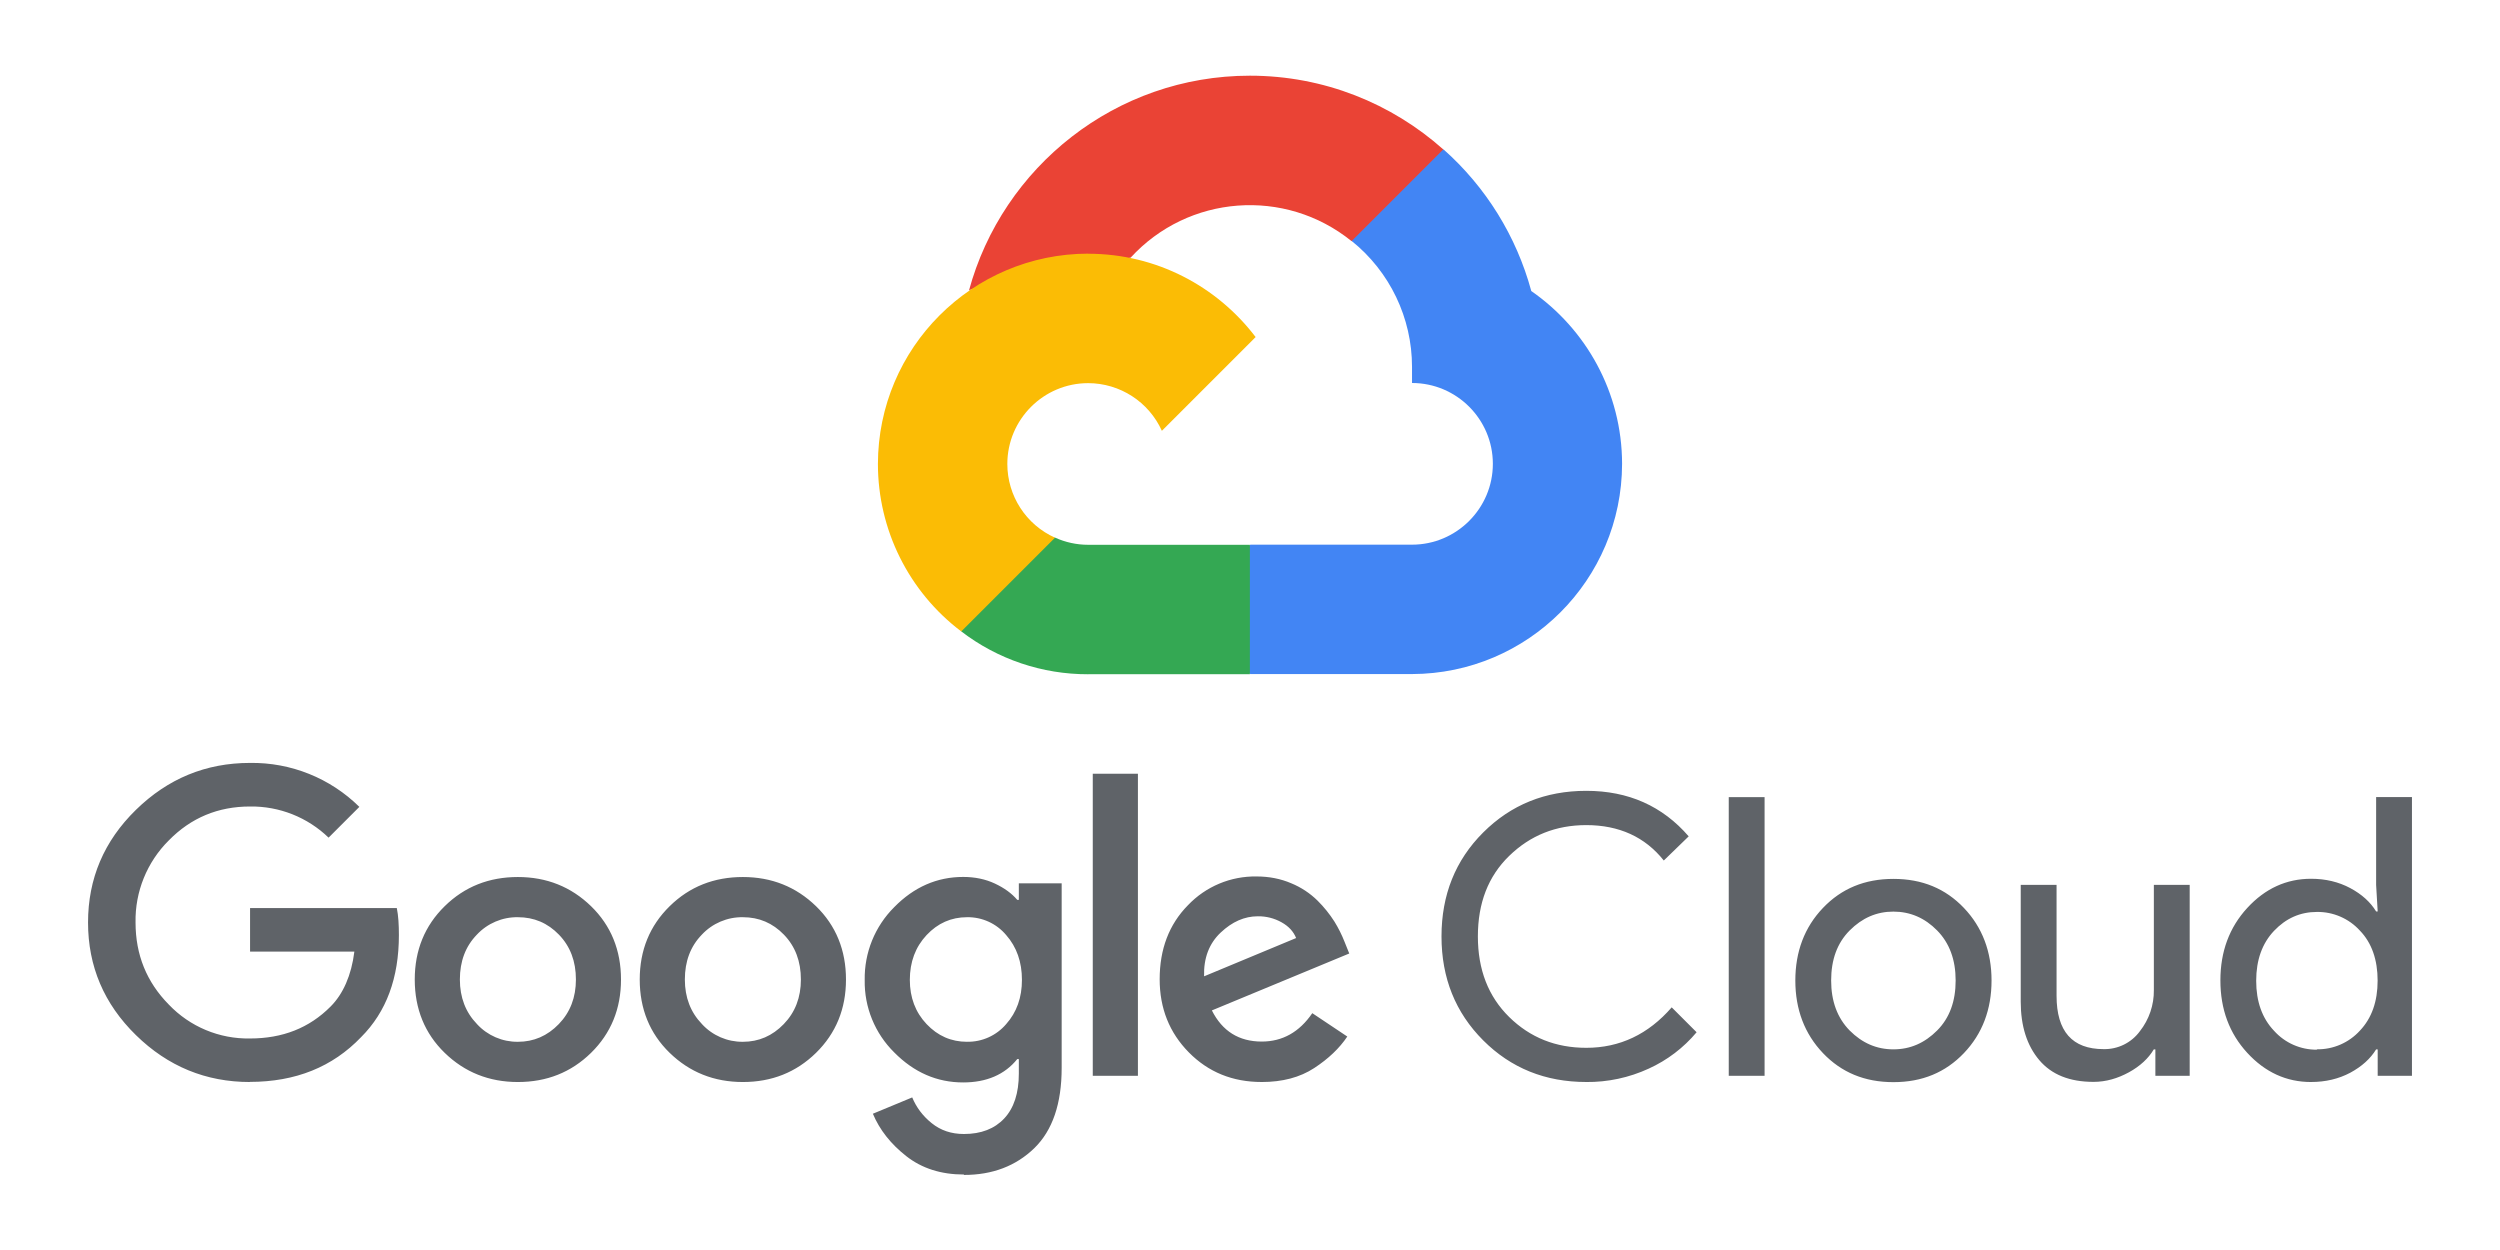
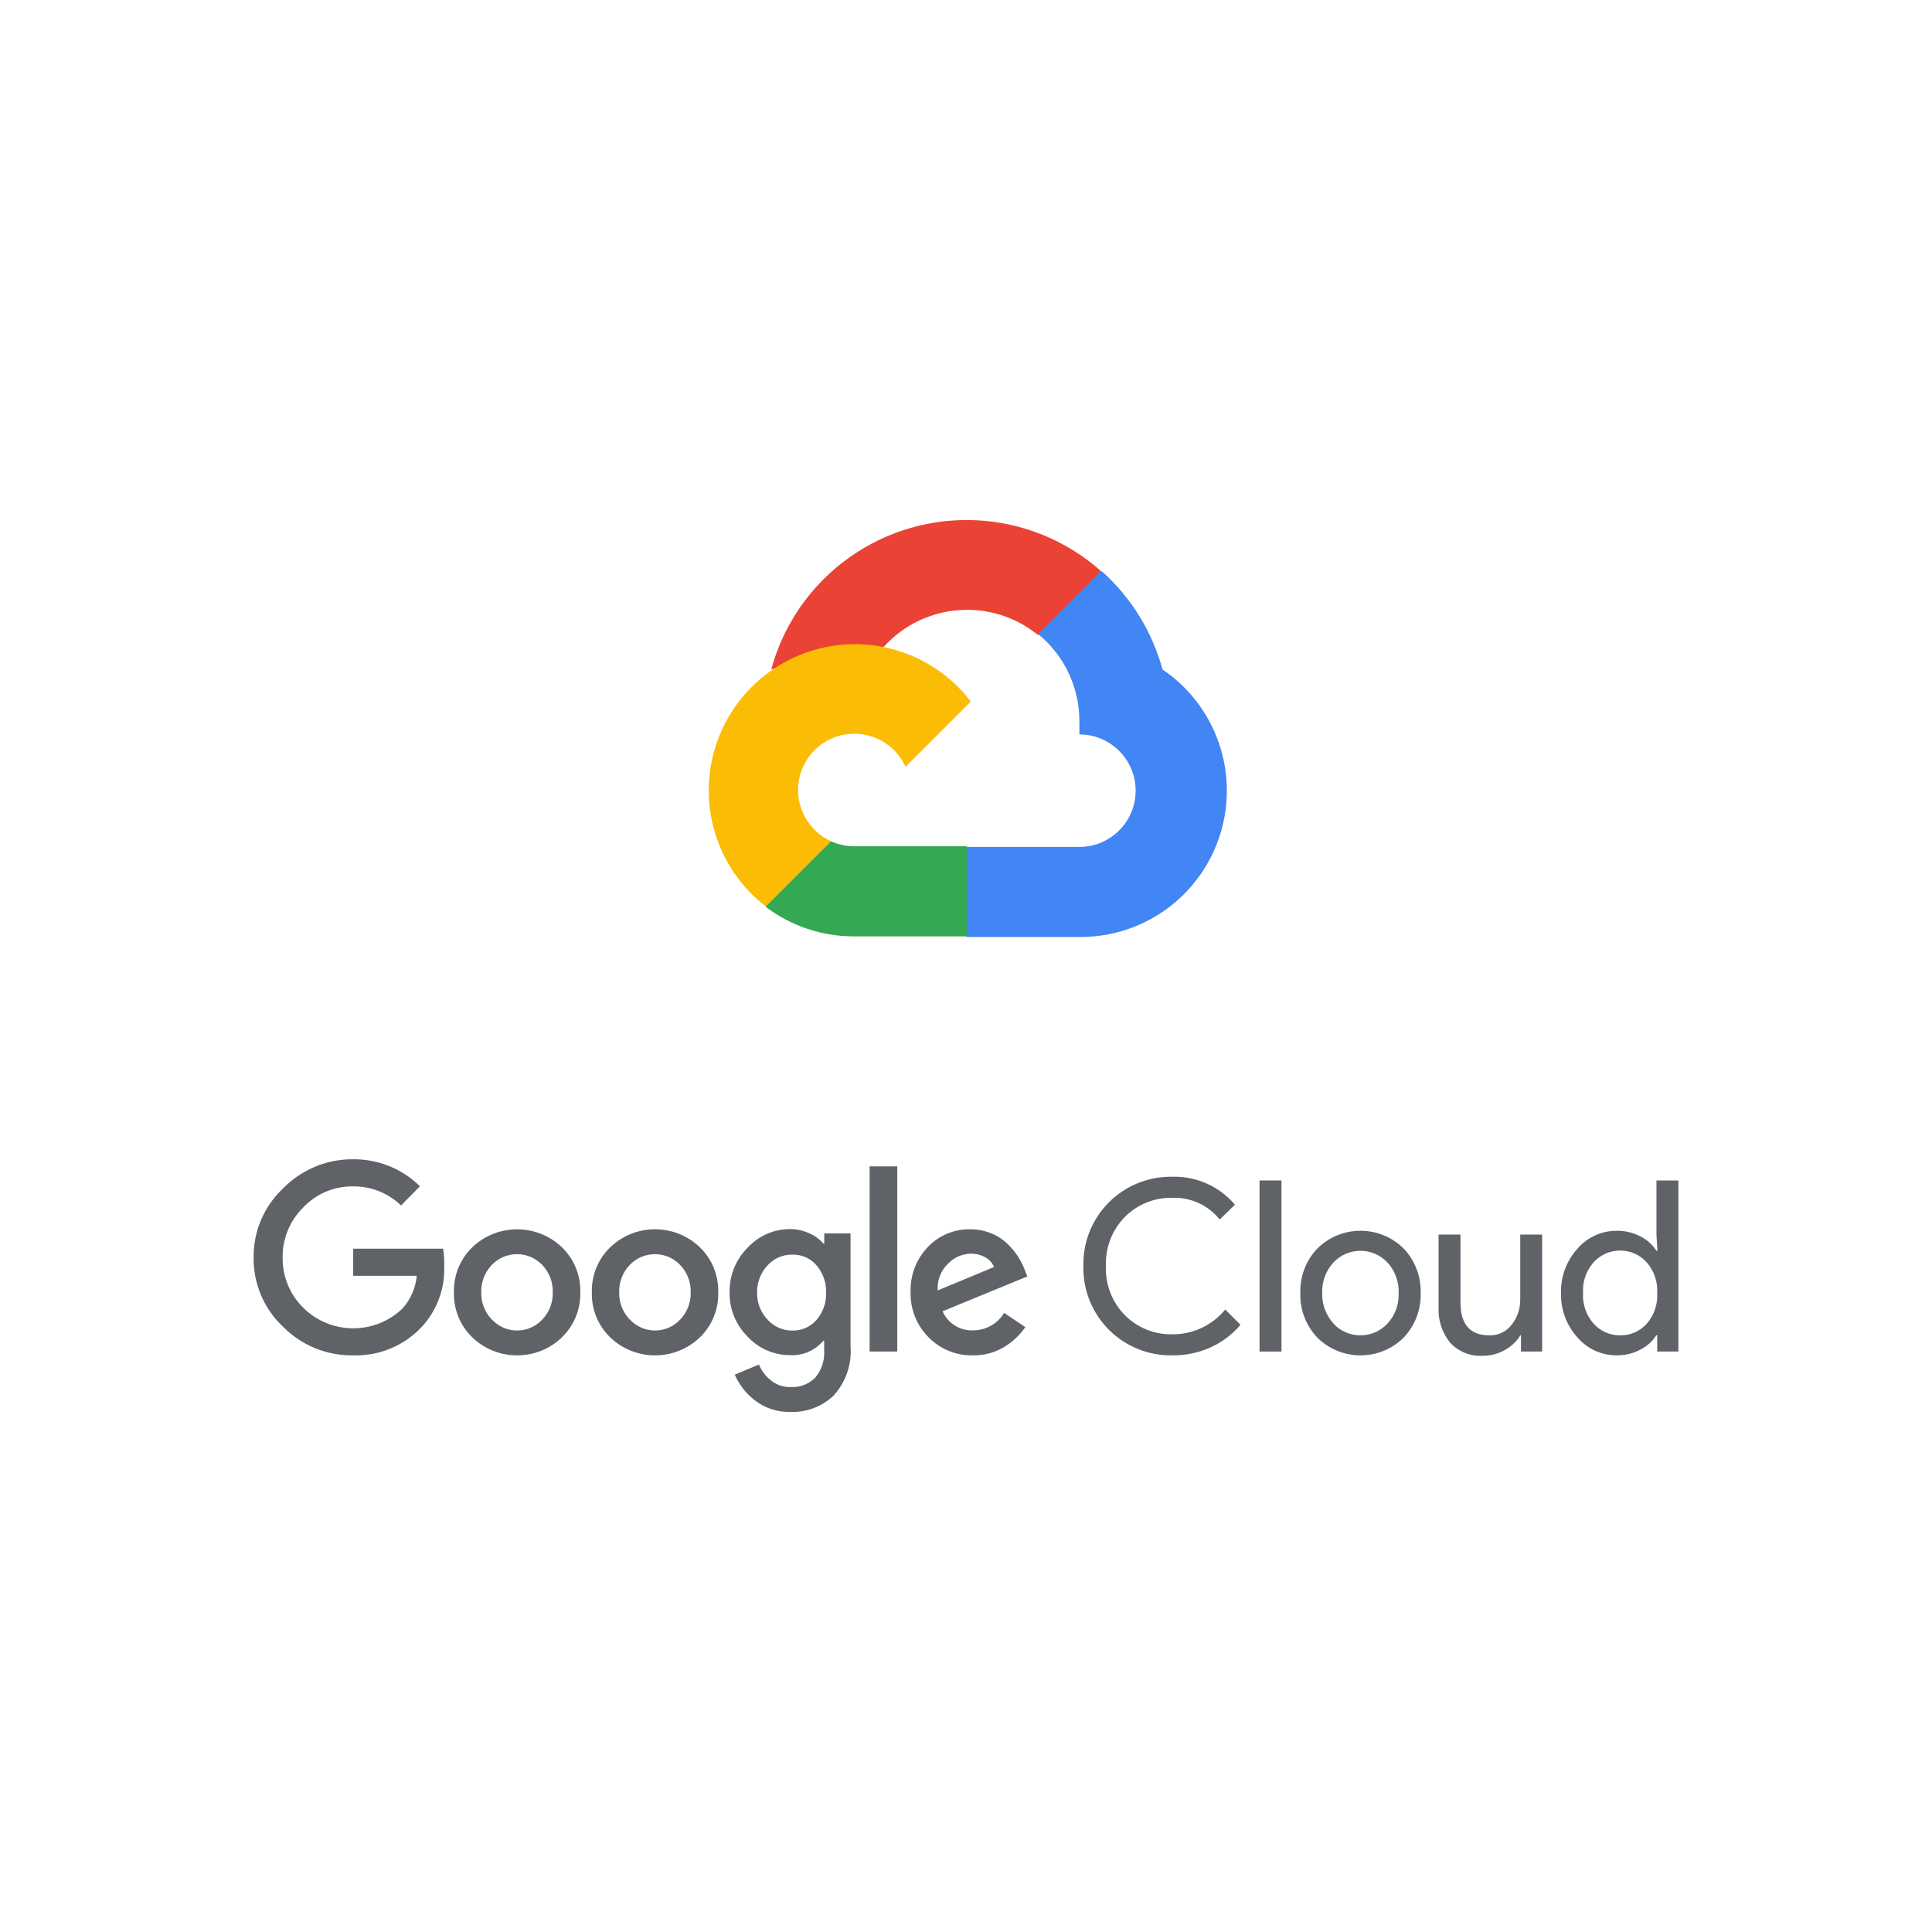
- <svg xmlns="http://www.w3.org/2000/svg" width="120" height="60">
-   <path d="M64.87 11.572l1.144.02 3.108-3.108.15-1.317c-2.47-2.197-5.72-3.534-9.277-3.534-6.44 0-11.876 4.382-13.486 10.318.34-.237 1.065-.06 1.065-.06l6.212-1.022s.32-.53.48-.497a7.76 7.76 0 0 1 10.605-.8z" fill="#ea4335" />
-   <path d="M73.5 13.962a13.99 13.99 0 0 0-4.216-6.796l-4.402 4.402a7.75 7.75 0 0 1 2.895 6.039v.777c2.142 0 3.88 1.743 3.88 3.88s-1.743 3.88-3.88 3.88h-7.762l-.777.78v4.658l.777.773h7.762A10.11 10.11 0 0 0 77.86 22.265c-.004-3.436-1.736-6.48-4.37-8.303z" fill="#4285f4" />
-   <path d="M52.234 32.362h7.76V26.15h-7.76a3.84 3.84 0 0 1-1.597-.347l-1.12.343-3.108 3.108-.272 1.05a9.96 9.96 0 0 0 6.098 2.06z" fill="#34a853" />
-   <path d="M52.234 12.175A10.11 10.11 0 0 0 42.14 22.269a10.08 10.08 0 0 0 4 8.04l4.5-4.5a3.88 3.88 0 0 1-2.288-3.538c0-2.142 1.743-3.88 3.88-3.88a3.89 3.89 0 0 1 3.538 2.288l4.5-4.5c-1.846-2.43-4.76-4-8.04-4z" fill="#fbbc05" />
-   <path d="M12 51.937c-2.12 0-3.94-.75-5.474-2.25s-2.3-3.304-2.3-5.408.765-3.908 2.3-5.408S9.883 36.62 12 36.62a7.32 7.32 0 0 1 5.249 2.11l-1.477 1.477a5.32 5.32 0 0 0-3.773-1.495c-1.53 0-2.83.54-3.896 1.627a5.41 5.41 0 0 0-1.597 3.941c0 1.546.53 2.857 1.597 3.94a5.25 5.25 0 0 0 3.896 1.627c1.558 0 2.845-.5 3.87-1.534.6-.6 1-1.5 1.14-2.635h-5.006v-2.092h7.044c.075.372.1.8.1 1.3 0 2.056-.603 3.686-1.813 4.895-1.372 1.435-3.15 2.15-5.345 2.15zm16.37-1.4c-.96.94-2.13 1.4-3.512 1.4s-2.554-.47-3.512-1.4-1.438-2.113-1.438-3.52.48-2.58 1.438-3.52 2.13-1.4 3.512-1.4 2.554.47 3.512 1.4 1.438 2.116 1.438 3.52-.48 2.58-1.438 3.52zm-5.474-1.38a2.63 2.63 0 0 0 1.963.849c.76 0 1.414-.282 1.963-.85s.822-1.28.822-2.14c0-.87-.27-1.588-.813-2.15s-1.198-.84-1.972-.84a2.64 2.64 0 0 0-1.972.84c-.543.56-.813 1.276-.813 2.15 0 .858.273 1.573.822 2.14zm16.273 1.38c-.96.94-2.13 1.4-3.512 1.4s-2.554-.47-3.512-1.4-1.438-2.113-1.438-3.52.48-2.58 1.438-3.52 2.13-1.4 3.512-1.4 2.554.47 3.512 1.4 1.438 2.116 1.438 3.52-.48 2.58-1.438 3.52zm-5.474-1.38a2.63 2.63 0 0 0 1.963.849c.76 0 1.414-.282 1.963-.85s.822-1.28.822-2.14c0-.87-.27-1.588-.813-2.15s-1.198-.84-1.972-.84a2.64 2.64 0 0 0-1.972.84c-.543.56-.813 1.276-.813 2.15 0 .858.273 1.573.822 2.14zm12.573 7.22c-1.095 0-2.017-.294-2.764-.88s-1.282-1.264-1.606-2.038l1.888-.783c.198.474.5.885.933 1.234s.94.522 1.552.522c.822 0 1.468-.25 1.933-.747s.7-1.216.7-2.15v-.7h-.075c-.6.747-1.477 1.122-2.596 1.122-1.258 0-2.36-.48-3.307-1.438a4.76 4.76 0 0 1-1.42-3.476 4.82 4.82 0 0 1 1.42-3.503c.945-.963 2.05-1.447 3.307-1.447.56 0 1.068.105 1.522.318s.813.474 1.074.783h.075V42.4h2.056v8.857c0 1.72-.438 3.004-1.318 3.86-.88.85-2.002 1.28-3.373 1.28zm.15-6.372a2.41 2.41 0 0 0 1.879-.849c.504-.567.756-1.273.756-2.122 0-.858-.252-1.576-.756-2.15a2.4 2.4 0 0 0-1.879-.858c-.76 0-1.408.288-1.942.858s-.804 1.288-.804 2.15c0 .846.267 1.555.804 2.122s1.183.85 1.942.85zM54.62 37.14v14.5h-2.167v-14.5zm5.94 14.796c-1.396 0-2.56-.474-3.494-1.42s-1.402-2.116-1.402-3.512c0-1.444.45-2.63 1.354-3.55a4.45 4.45 0 0 1 3.298-1.384c.597 0 1.153.108 1.663.327a3.92 3.92 0 0 1 1.27.84 5.84 5.84 0 0 1 .804.999 6.12 6.12 0 0 1 .486.972l.225.56L58.17 48.5c.5.996 1.3 1.495 2.392 1.495.996 0 1.807-.453 2.428-1.363l1.68 1.122c-.375.56-.903 1.065-1.588 1.513s-1.528.67-2.524.67zm-2.746-5.08l4.4-1.83c-.126-.312-.354-.564-.7-.756a2.26 2.26 0 0 0-1.14-.288c-.636 0-1.23.26-1.783.783s-.82 1.222-.795 2.092zm18.33 5.08c-1.97 0-3.62-.666-4.952-2s-2-2.995-2-4.988.666-3.656 2-4.988 2.983-2 4.952-2c2.017 0 3.656.73 4.913 2.185l-1.195 1.16c-.9-1.134-2.15-1.7-3.72-1.7-1.46 0-2.686.492-3.7 1.477s-1.504 2.272-1.504 3.866.5 2.884 1.504 3.87 2.233 1.477 3.7 1.477c1.606 0 2.977-.648 4.1-1.942l1.195 1.195a6.51 6.51 0 0 1-2.3 1.747 7.02 7.02 0 0 1-3.004.642zm8.556-.296h-1.72V38.263h1.72zm2.803-8.06c.885-.927 2-1.393 3.382-1.393s2.497.465 3.382 1.393 1.327 2.1 1.327 3.485-.44 2.557-1.327 3.485-2 1.393-3.382 1.393-2.497-.465-3.382-1.393-1.327-2.1-1.327-3.485.44-2.557 1.327-3.485zm1.28 5.883c.6.603 1.294.906 2.1.906s1.5-.303 2.1-.906.888-1.405.888-2.4-.297-1.798-.888-2.4-1.294-.906-2.1-.906-1.5.303-2.1.906-.888 1.405-.888 2.4.297 1.798.888 2.4zm16.32 2.177h-1.645v-1.27h-.075c-.26.435-.66.807-1.195 1.1s-1.1.46-1.7.46c-1.147 0-2.014-.348-2.605-1.047s-.888-1.633-.888-2.803v-5.606h1.72v5.324c0 1.708.753 2.56 2.26 2.56a2.1 2.1 0 0 0 1.738-.858 3.13 3.13 0 0 0 .672-1.981v-5.045h1.72v9.157zm5.828.297c-1.183 0-2.206-.468-3.064-1.402s-1.288-2.092-1.288-3.476.43-2.542 1.288-3.476 1.882-1.402 3.064-1.402c.696 0 1.324.15 1.88.447s.97.672 1.243 1.122h.075l-.075-1.27v-4.22h1.72v13.38h-1.645v-1.27h-.075c-.273.447-.687.822-1.243 1.122-.555.294-1.183.444-1.88.444zm.28-1.57a2.74 2.74 0 0 0 2.065-.897c.567-.597.85-1.402.85-2.4s-.282-1.813-.85-2.4a2.74 2.74 0 0 0-2.065-.897c-.798 0-1.483.303-2.056.906s-.858 1.405-.858 2.4.285 1.798.858 2.4a2.73 2.73 0 0 0 2.056.906z" fill="#5f6368" />
+ <svg xmlns="http://www.w3.org/2000/svg" viewBox="0 0 700 700" version="1.1" id="svg26" width="700" height="700">
+   <defs id="defs4">
+     <style id="style2">.cls-1{fill:#ea4335;}.cls-2{fill:#4285f4;}.cls-3{fill:#34a853;}.cls-4{fill:#fbbc05;}.cls-5{fill:#5f6368;}</style>
+   </defs>
+   <path class="cls-1" d="m 104.784,797.376 h 3.626 l 10.333,-10.333 0.508,-4.387 a 46.445,46.445 0 0 0 -75.56,22.661 5.62,5.62 0 0 1 3.626,-0.218 l 20.666,-3.408 c 0,0 1.051,-1.74 1.595,-1.632 a 25.779,25.779 0 0 1 35.278,-2.683 z" id="path6" style="fill:#ea4335;stroke-width:3.626" />
+   <path class="cls-2" d="m 133.464,805.316 a 46.554,46.554 0 0 0 -14.031,-22.624 l -14.503,14.503 a 25.779,25.779 0 0 1 9.463,20.449 v 2.574 a 12.907,12.907 0 1 1 0,25.815 H 88.578 l -2.574,2.611 v 15.482 l 2.574,2.574 h 25.815 a 33.574,33.574 0 0 0 19.071,-61.383 z" id="path8" style="fill:#4285f4;stroke-width:3.626" />
+   <path class="cls-3" d="m 62.726,866.554 h 25.815 v -20.666 h -25.815 a 12.835,12.835 0 0 1 -5.33,-1.16 l -3.626,1.124 -10.406,10.333 -0.906,3.626 a 33.393,33.393 0 0 0 20.268,6.744 z" id="path10" style="fill:#34a853;stroke-width:3.626" />
+   <path class="cls-4" d="M 62.726,799.515 A 33.574,33.574 0 0 0 42.459,859.702 L 57.433,844.728 A 12.907,12.907 0 1 1 74.51,827.65 L 89.484,812.676 A 33.538,33.538 0 0 0 62.726,799.515 Z" id="path12" style="fill:#fbbc05;stroke-width:3.626" />
+   <path class="cls-5" d="m 216.964,852.124 a 33.03,33.03 0 0 1 -23.93,-9.826 31.906,31.906 0 0 1 -10.043,-23.64 31.942,31.942 0 0 1 10.043,-23.64 33.03,33.03 0 0 1 23.93,-10.007 32.051,32.051 0 0 1 22.951,9.246 l -6.454,6.563 a 23.241,23.241 0 0 0 -16.497,-6.526 22.987,22.987 0 0 0 -17.041,7.251 23.676,23.676 0 0 0 -6.998,17.222 23.676,23.676 0 0 0 6.998,17.005 24.328,24.328 0 0 0 33.937,0.399 19.289,19.289 0 0 0 4.967,-11.276 h -21.754 v -9.282 h 30.782 a 29.441,29.441 0 0 1 0.363,5.656 29.006,29.006 0 0 1 -7.94,21.392 30.855,30.855 0 0 1 -23.313,9.463 z m 71.571,-6.164 a 22.189,22.189 0 0 1 -30.71,0 20.666,20.666 0 0 1 -6.272,-15.409 20.703,20.703 0 0 1 6.272,-15.409 22.226,22.226 0 0 1 30.71,0 20.703,20.703 0 0 1 6.272,15.409 20.666,20.666 0 0 1 -6.309,15.409 z m -23.93,-6.055 a 11.747,11.747 0 0 0 17.15,0 12.907,12.907 0 0 0 3.626,-9.354 12.944,12.944 0 0 0 -3.626,-9.391 11.929,11.929 0 0 0 -17.222,0 12.944,12.944 0 0 0 -3.626,9.391 12.907,12.907 0 0 0 3.662,9.354 z m 71.136,6.055 a 22.189,22.189 0 0 1 -30.71,0 20.666,20.666 0 0 1 -6.272,-15.409 20.703,20.703 0 0 1 6.272,-15.409 22.189,22.189 0 0 1 30.71,0 20.703,20.703 0 0 1 6.272,15.409 20.666,20.666 0 0 1 -6.272,15.409 z m -23.93,-6.055 a 11.747,11.747 0 0 0 17.15,0 12.907,12.907 0 0 0 3.626,-9.354 12.944,12.944 0 0 0 -3.626,-9.391 11.929,11.929 0 0 0 -17.222,0 12.944,12.944 0 0 0 -3.626,9.391 12.907,12.907 0 0 0 3.662,9.354 z m 54.966,31.58 a 18.999,18.999 0 0 1 -12.074,-3.843 22.226,22.226 0 0 1 -7.034,-8.919 l 8.267,-3.444 a 13.923,13.923 0 0 0 4.097,5.402 10.333,10.333 0 0 0 6.78,2.284 10.877,10.877 0 0 0 8.448,-3.263 13.234,13.234 0 0 0 3.009,-9.427 v -3.118 h -0.326 a 13.814,13.814 0 0 1 -11.348,4.895 19.688,19.688 0 0 1 -14.503,-6.309 20.848,20.848 0 0 1 -6.2,-15.192 21.065,21.065 0 0 1 6.2,-15.3 19.651,19.651 0 0 1 14.503,-6.345 15.591,15.591 0 0 1 6.671,1.487 13.415,13.415 0 0 1 4.713,3.444 h 0.326 v -3.444 h 8.992 v 38.614 a 22.516,22.516 0 0 1 -5.765,16.86 20.304,20.304 0 0 1 -14.757,5.62 z m 0.653,-27.845 a 10.551,10.551 0 0 0 8.194,-3.626 13.415,13.415 0 0 0 3.299,-9.282 13.705,13.705 0 0 0 -3.299,-9.463 10.515,10.515 0 0 0 -8.194,-3.626 11.203,11.203 0 0 0 -8.484,3.626 13.234,13.234 0 0 0 -3.626,9.391 12.98,12.98 0 0 0 3.626,9.282 11.24,11.24 0 0 0 8.484,3.698 z m 35.858,-56.198 v 63.377 h -9.463 v -63.377 z m 25.96,64.682 a 20.594,20.594 0 0 1 -15.264,-6.2 20.993,20.993 0 0 1 -6.127,-15.373 21.247,21.247 0 0 1 5.91,-15.518 19.434,19.434 0 0 1 14.503,-6.055 18.31,18.31 0 0 1 7.251,1.414 17.077,17.077 0 0 1 5.547,3.626 25.38,25.38 0 0 1 3.626,4.387 25.924,25.924 0 0 1 2.139,4.242 l 0.979,2.465 -29.006,11.929 a 10.877,10.877 0 0 0 10.442,6.526 12.364,12.364 0 0 0 10.623,-5.982 l 7.251,4.895 a 23.893,23.893 0 0 1 -6.961,6.599 19.724,19.724 0 0 1 -10.913,3.046 z m -12.11,-22.226 19.289,-8.013 a 6.671,6.671 0 0 0 -3.009,-3.299 9.826,9.826 0 0 0 -4.967,-1.269 11.203,11.203 0 0 0 -7.795,3.444 11.493,11.493 0 0 0 -3.517,9.137 z" id="path14" style="fill:#5f6368;stroke-width:3.626" />
+   <path class="cls-5" d="m 497.375,852.124 a 29.876,29.876 0 0 1 -30.383,-30.565 29.876,29.876 0 0 1 30.383,-30.565 27.048,27.048 0 0 1 21.5,9.572 l -5.221,5.076 a 19.724,19.724 0 0 0 -16.243,-7.433 22.153,22.153 0 0 0 -16.134,6.454 22.624,22.624 0 0 0 -6.563,16.896 22.624,22.624 0 0 0 6.563,16.896 22.153,22.153 0 0 0 16.134,6.454 23.059,23.059 0 0 0 18.128,-8.484 l 5.221,5.221 a 28.498,28.498 0 0 1 -10.043,7.65 30.746,30.746 0 0 1 -13.343,2.828 z" id="path16" style="fill:#5f6368;stroke-width:3.626" />
+   <path class="cls-5" d="m 534.792,850.819 h -7.505 v -58.555 h 7.505 z" id="path18" style="fill:#5f6368;stroke-width:3.626" />
+   <path class="cls-5" d="m 547.047,815.577 a 20.993,20.993 0 0 1 29.586,0 21.21,21.21 0 0 1 5.801,15.228 21.21,21.21 0 0 1 -5.801,15.228 20.993,20.993 0 0 1 -29.586,0 21.21,21.21 0 0 1 -5.801,-15.228 21.21,21.21 0 0 1 5.801,-15.228 z m 5.584,25.742 a 12.654,12.654 0 0 0 18.382,0 14.503,14.503 0 0 0 3.88,-10.515 14.503,14.503 0 0 0 -3.88,-10.515 12.654,12.654 0 0 0 -18.382,0 14.503,14.503 0 0 0 -3.88,10.515 14.503,14.503 0 0 0 3.916,10.478 z" id="path20" style="fill:#5f6368;stroke-width:3.626" />
+   <path class="cls-5" d="m 624.021,850.819 h -7.251 v -5.547 h -0.218 a 13.959,13.959 0 0 1 -5.294,5.003 14.793,14.793 0 0 1 -7.433,1.994 14.104,14.104 0 0 1 -11.385,-4.568 18.128,18.128 0 0 1 -3.88,-12.255 V 810.791 h 7.505 v 23.277 q 0,11.203 9.898,11.203 a 9.209,9.209 0 0 0 7.614,-3.626 13.669,13.669 0 0 0 2.937,-8.665 V 810.791 h 7.505 z" id="path22" style="fill:#5f6368;stroke-width:3.626" />
+   <path class="cls-5" d="m 649.509,852.124 a 17.621,17.621 0 0 1 -13.415,-6.127 21.754,21.754 0 0 1 -5.62,-15.192 21.754,21.754 0 0 1 5.62,-15.192 17.621,17.621 0 0 1 13.415,-6.127 17.005,17.005 0 0 1 8.194,1.958 13.886,13.886 0 0 1 5.439,4.895 h 0.326 l -0.326,-5.547 v -18.527 h 7.505 v 58.555 h -7.251 v -5.547 h -0.326 a 13.886,13.886 0 0 1 -5.439,4.895 17.005,17.005 0 0 1 -8.122,1.958 z m 1.233,-6.853 a 11.965,11.965 0 0 0 9.028,-3.916 14.684,14.684 0 0 0 3.626,-10.551 14.684,14.684 0 0 0 -3.626,-10.551 12.255,12.255 0 0 0 -18.128,0 14.503,14.503 0 0 0 -3.626,10.515 14.503,14.503 0 0 0 3.626,10.515 11.965,11.965 0 0 0 9.101,3.988 z" id="path24" style="fill:#5f6368;stroke-width:3.626" />
+   <path class="cls-1" d="m 375.907,230.02 h 5.725 l 16.317,-16.317 0.802,-6.928 a 73.342,73.342 0 0 0 -119.317,35.784 8.874,8.874 0 0 1 5.725,-0.344 l 32.635,-5.382 c 0,0 1.66,-2.748 2.519,-2.576 a 40.707,40.707 0 0 1 55.708,-4.237 z" id="path6-0" style="fill:#ea4335;stroke-width:5.725" />
+   <path class="cls-2" d="m 421.195,242.559 a 73.514,73.514 0 0 0 -22.157,-35.726 l -22.901,22.902 a 40.707,40.707 0 0 1 14.943,32.291 v 4.065 a 20.382,20.382 0 1 1 0,40.765 h -40.765 l -4.065,4.122 v 24.447 l 4.065,4.065 h 40.765 a 53.017,53.017 0 0 0 30.116,-96.931 z" id="path8-0" style="fill:#4285f4;stroke-width:5.725" />
+   <path class="cls-3" d="m 309.492,339.261 h 40.765 v -32.635 H 309.492 a 20.268,20.268 0 0 1 -8.416,-1.832 l -5.725,1.775 -16.432,16.317 -1.431,5.725 a 52.731,52.731 0 0 0 32.005,10.649 z" id="path10-2" style="fill:#34a853;stroke-width:5.725" />
+   <path class="cls-4" d="m 309.492,233.398 a 53.017,53.017 0 0 0 -32.005,95.041 l 23.646,-23.646 a 20.382,20.382 0 1 1 26.967,-26.967 l 23.646,-23.646 A 52.96,52.96 0 0 0 309.492,233.398 Z" id="path12-3" style="fill:#fbbc05;stroke-width:5.725" />
+   <path class="cls-5" d="m 127.852,491.071 a 34.965,34.965 0 0 1 -25.332,-10.401 33.775,33.775 0 0 1 -10.632,-25.024 33.814,33.814 0 0 1 10.632,-25.024 34.965,34.965 0 0 1 25.332,-10.593 33.929,33.929 0 0 1 24.295,9.787 l -6.832,6.947 a 24.602,24.602 0 0 0 -17.463,-6.909 24.334,24.334 0 0 0 -18.039,7.676 25.063,25.063 0 0 0 -7.408,18.231 25.063,25.063 0 0 0 7.408,18.001 25.754,25.754 0 0 0 35.925,0.422 20.419,20.419 0 0 0 5.258,-11.936 h -23.029 v -9.826 h 32.585 a 31.165,31.165 0 0 1 0.384,5.987 30.705,30.705 0 0 1 -8.406,22.645 32.662,32.662 0 0 1 -24.679,10.017 z m 75.764,-6.525 a 23.489,23.489 0 0 1 -32.509,0 21.877,21.877 0 0 1 -6.64,-16.312 21.916,21.916 0 0 1 6.64,-16.312 23.528,23.528 0 0 1 32.509,0 21.916,21.916 0 0 1 6.64,16.312 21.877,21.877 0 0 1 -6.678,16.312 z m -25.331,-6.41 a 12.435,12.435 0 0 0 18.154,0 13.664,13.664 0 0 0 3.838,-9.902 13.702,13.702 0 0 0 -3.838,-9.941 12.627,12.627 0 0 0 -18.231,0 13.702,13.702 0 0 0 -3.838,9.941 13.664,13.664 0 0 0 3.876,9.902 z m 75.304,6.41 a 23.489,23.489 0 0 1 -32.509,0 21.877,21.877 0 0 1 -6.64,-16.312 21.916,21.916 0 0 1 6.64,-16.312 23.489,23.489 0 0 1 32.509,0 21.916,21.916 0 0 1 6.64,16.312 21.877,21.877 0 0 1 -6.64,16.312 z m -25.331,-6.41 a 12.435,12.435 0 0 0 18.154,0 13.664,13.664 0 0 0 3.838,-9.902 13.702,13.702 0 0 0 -3.838,-9.941 12.627,12.627 0 0 0 -18.231,0 13.702,13.702 0 0 0 -3.838,9.941 13.664,13.664 0 0 0 3.876,9.902 z m 58.186,33.43 a 20.112,20.112 0 0 1 -12.781,-4.068 23.528,23.528 0 0 1 -7.446,-9.442 l 8.751,-3.646 a 14.738,14.738 0 0 0 4.337,5.719 10.939,10.939 0 0 0 7.177,2.418 11.514,11.514 0 0 0 8.943,-3.454 14.009,14.009 0 0 0 3.186,-9.979 v -3.301 h -0.346 a 14.623,14.623 0 0 1 -12.013,5.181 20.841,20.841 0 0 1 -15.352,-6.678 22.069,22.069 0 0 1 -6.563,-16.082 22.299,22.299 0 0 1 6.563,-16.197 20.803,20.803 0 0 1 15.352,-6.717 16.504,16.504 0 0 1 7.062,1.574 14.201,14.201 0 0 1 4.99,3.646 h 0.345 v -3.646 h 9.518 v 40.876 a 23.835,23.835 0 0 1 -6.103,17.847 21.493,21.493 0 0 1 -15.621,5.949 z m 0.691,-29.477 a 11.169,11.169 0 0 0 8.674,-3.838 14.201,14.201 0 0 0 3.493,-9.826 14.508,14.508 0 0 0 -3.493,-10.017 11.13,11.13 0 0 0 -8.674,-3.838 11.86,11.86 0 0 0 -8.981,3.838 14.009,14.009 0 0 0 -3.838,9.941 13.74,13.74 0 0 0 3.838,9.826 11.898,11.898 0 0 0 8.981,3.915 z m 37.959,-59.491 v 67.09 h -10.018 v -67.09 z m 27.481,68.472 a 21.8,21.8 0 0 1 -16.158,-6.563 22.223,22.223 0 0 1 -6.486,-16.274 22.491,22.491 0 0 1 6.256,-16.427 20.572,20.572 0 0 1 15.353,-6.41 19.382,19.382 0 0 1 7.676,1.497 18.077,18.077 0 0 1 5.872,3.838 26.867,26.867 0 0 1 3.838,4.644 27.442,27.442 0 0 1 2.264,4.491 l 1.037,2.61 -30.705,12.627 a 11.514,11.514 0 0 0 11.054,6.909 13.088,13.088 0 0 0 11.246,-6.333 l 7.676,5.181 a 25.293,25.293 0 0 1 -7.369,6.985 20.879,20.879 0 0 1 -11.553,3.224 z m -12.819,-23.528 20.419,-8.482 a 7.062,7.062 0 0 0 -3.186,-3.493 10.401,10.401 0 0 0 -5.258,-1.343 11.86,11.86 0 0 0 -8.252,3.646 12.167,12.167 0 0 0 -3.723,9.672 z" id="path14-1" style="fill:#5f6368;fill-opacity:1;stroke-width:3.838" />
+   <path class="cls-5" d="m 424.691,491.071 a 31.626,31.626 0 0 1 -32.163,-32.355 31.626,31.626 0 0 1 32.163,-32.355 28.632,28.632 0 0 1 22.76,10.133 l -5.527,5.373 a 20.879,20.879 0 0 0 -17.195,-7.868 23.451,23.451 0 0 0 -17.08,6.832 23.95,23.95 0 0 0 -6.947,17.886 23.95,23.95 0 0 0 6.947,17.886 23.451,23.451 0 0 0 17.08,6.832 24.41,24.41 0 0 0 19.19,-8.981 l 5.527,5.527 a 30.167,30.167 0 0 1 -10.631,8.098 32.547,32.547 0 0 1 -14.124,2.994 z" id="path16-5" style="fill:#5f6368;fill-opacity:1;stroke-width:3.838" />
+   <path class="cls-5" d="m 464.3,489.689 h -7.945 v -61.985 h 7.945 z" id="path18-5" style="fill:#5f6368;fill-opacity:1;stroke-width:3.838" />
+   <path class="cls-5" d="m 477.273,452.383 a 22.223,22.223 0 0 1 31.319,0 22.453,22.453 0 0 1 6.141,16.12 22.453,22.453 0 0 1 -6.141,16.12 22.223,22.223 0 0 1 -31.319,0 22.453,22.453 0 0 1 -6.141,-16.12 22.453,22.453 0 0 1 6.141,-16.12 z m 5.91,27.251 a 13.395,13.395 0 0 0 19.459,0 15.352,15.352 0 0 0 4.107,-11.13 15.352,15.352 0 0 0 -4.107,-11.13 13.395,13.395 0 0 0 -19.459,0 15.352,15.352 0 0 0 -4.106,11.13 15.352,15.352 0 0 0 4.145,11.092 z" id="path20-2" style="fill:#5f6368;fill-opacity:1;stroke-width:3.838" />
+   <path class="cls-5" d="m 558.756,489.689 h -7.677 v -5.872 h -0.228 a 14.777,14.777 0 0 1 -5.604,5.297 15.659,15.659 0 0 1 -7.868,2.111 14.93,14.93 0 0 1 -12.052,-4.836 19.191,19.191 0 0 1 -4.107,-12.973 v -26.099 h 7.945 v 24.641 q 0,11.86 10.478,11.86 a 9.749,9.749 0 0 0 8.06,-3.838 14.47,14.47 0 0 0 3.109,-9.173 v -23.489 h 7.945 z" id="path22-1" style="fill:#5f6368;fill-opacity:1;stroke-width:3.838" />
+   <path class="cls-5" d="m 585.738,491.071 a 18.653,18.653 0 0 1 -14.201,-6.486 23.029,23.029 0 0 1 -5.949,-16.082 23.029,23.029 0 0 1 5.949,-16.082 18.653,18.653 0 0 1 14.201,-6.486 18.001,18.001 0 0 1 8.674,2.073 14.7,14.7 0 0 1 5.757,5.181 h 0.345 l -0.345,-5.872 v -19.613 h 7.945 v 61.985 h -7.676 v -5.872 h -0.345 a 14.7,14.7 0 0 1 -5.757,5.181 18.001,18.001 0 0 1 -8.597,2.073 z m 1.305,-7.254 a 12.666,12.666 0 0 0 9.557,-4.145 15.544,15.544 0 0 0 3.838,-11.169 15.544,15.544 0 0 0 -3.838,-11.169 12.973,12.973 0 0 0 -19.19,0 15.352,15.352 0 0 0 -3.838,11.13 15.352,15.352 0 0 0 3.838,11.13 12.666,12.666 0 0 0 9.634,4.222 z" id="path24-0" style="fill:#5f6368;fill-opacity:1;stroke-width:3.838" />
</svg>
